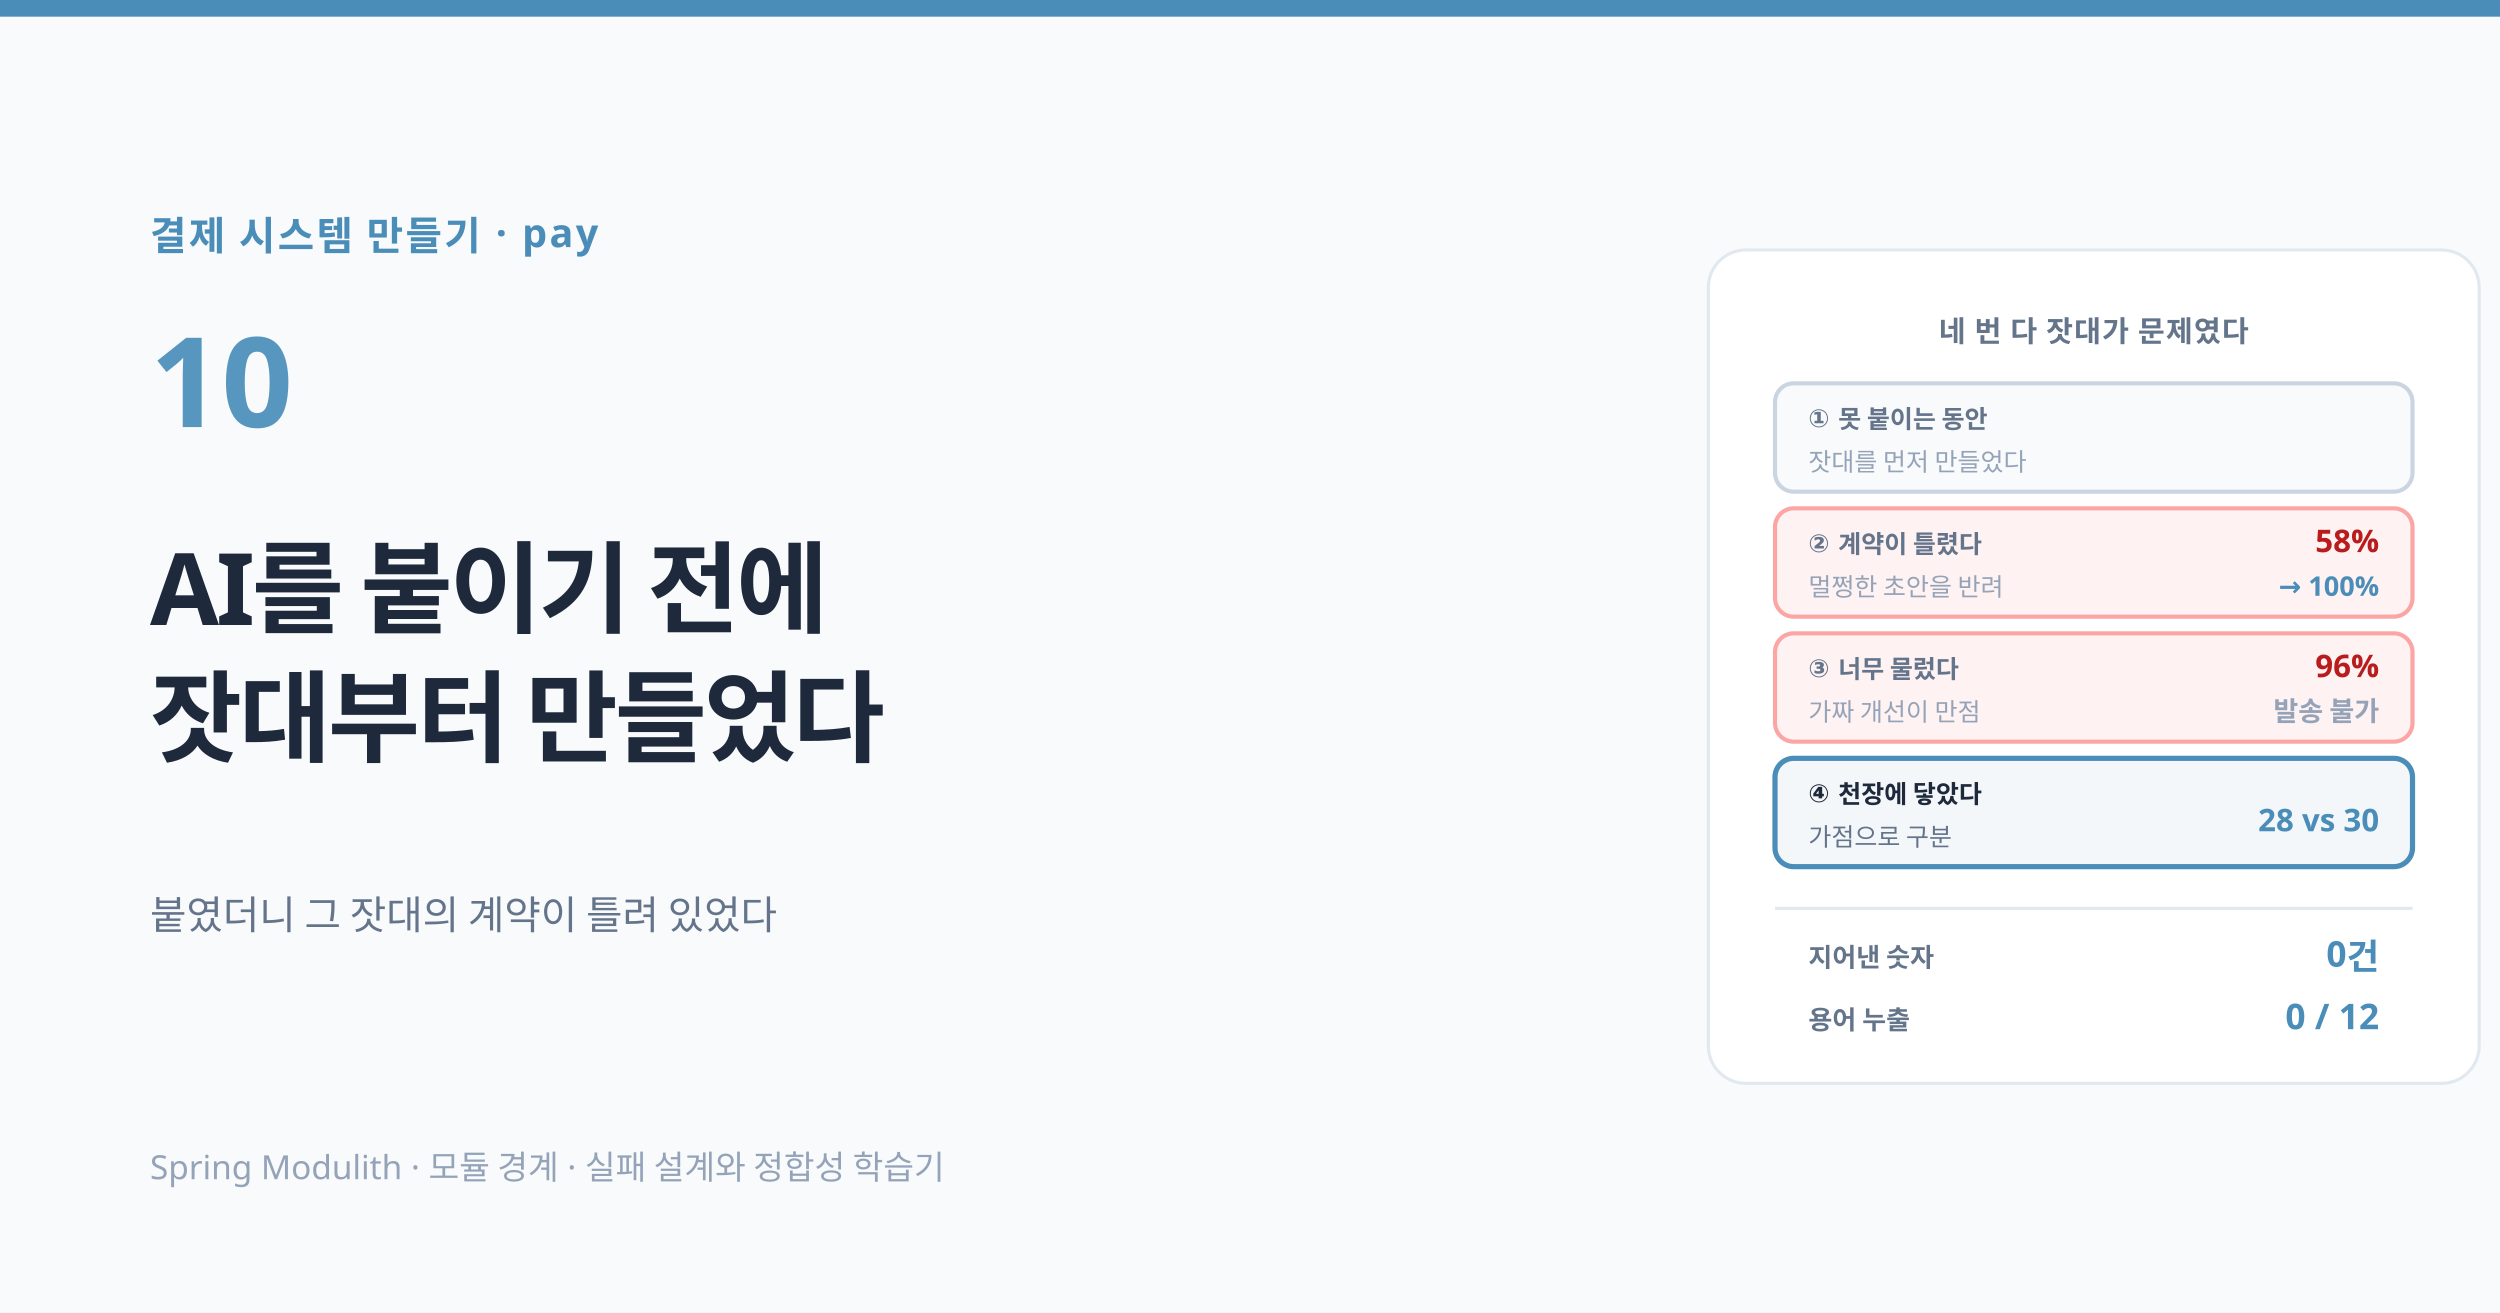
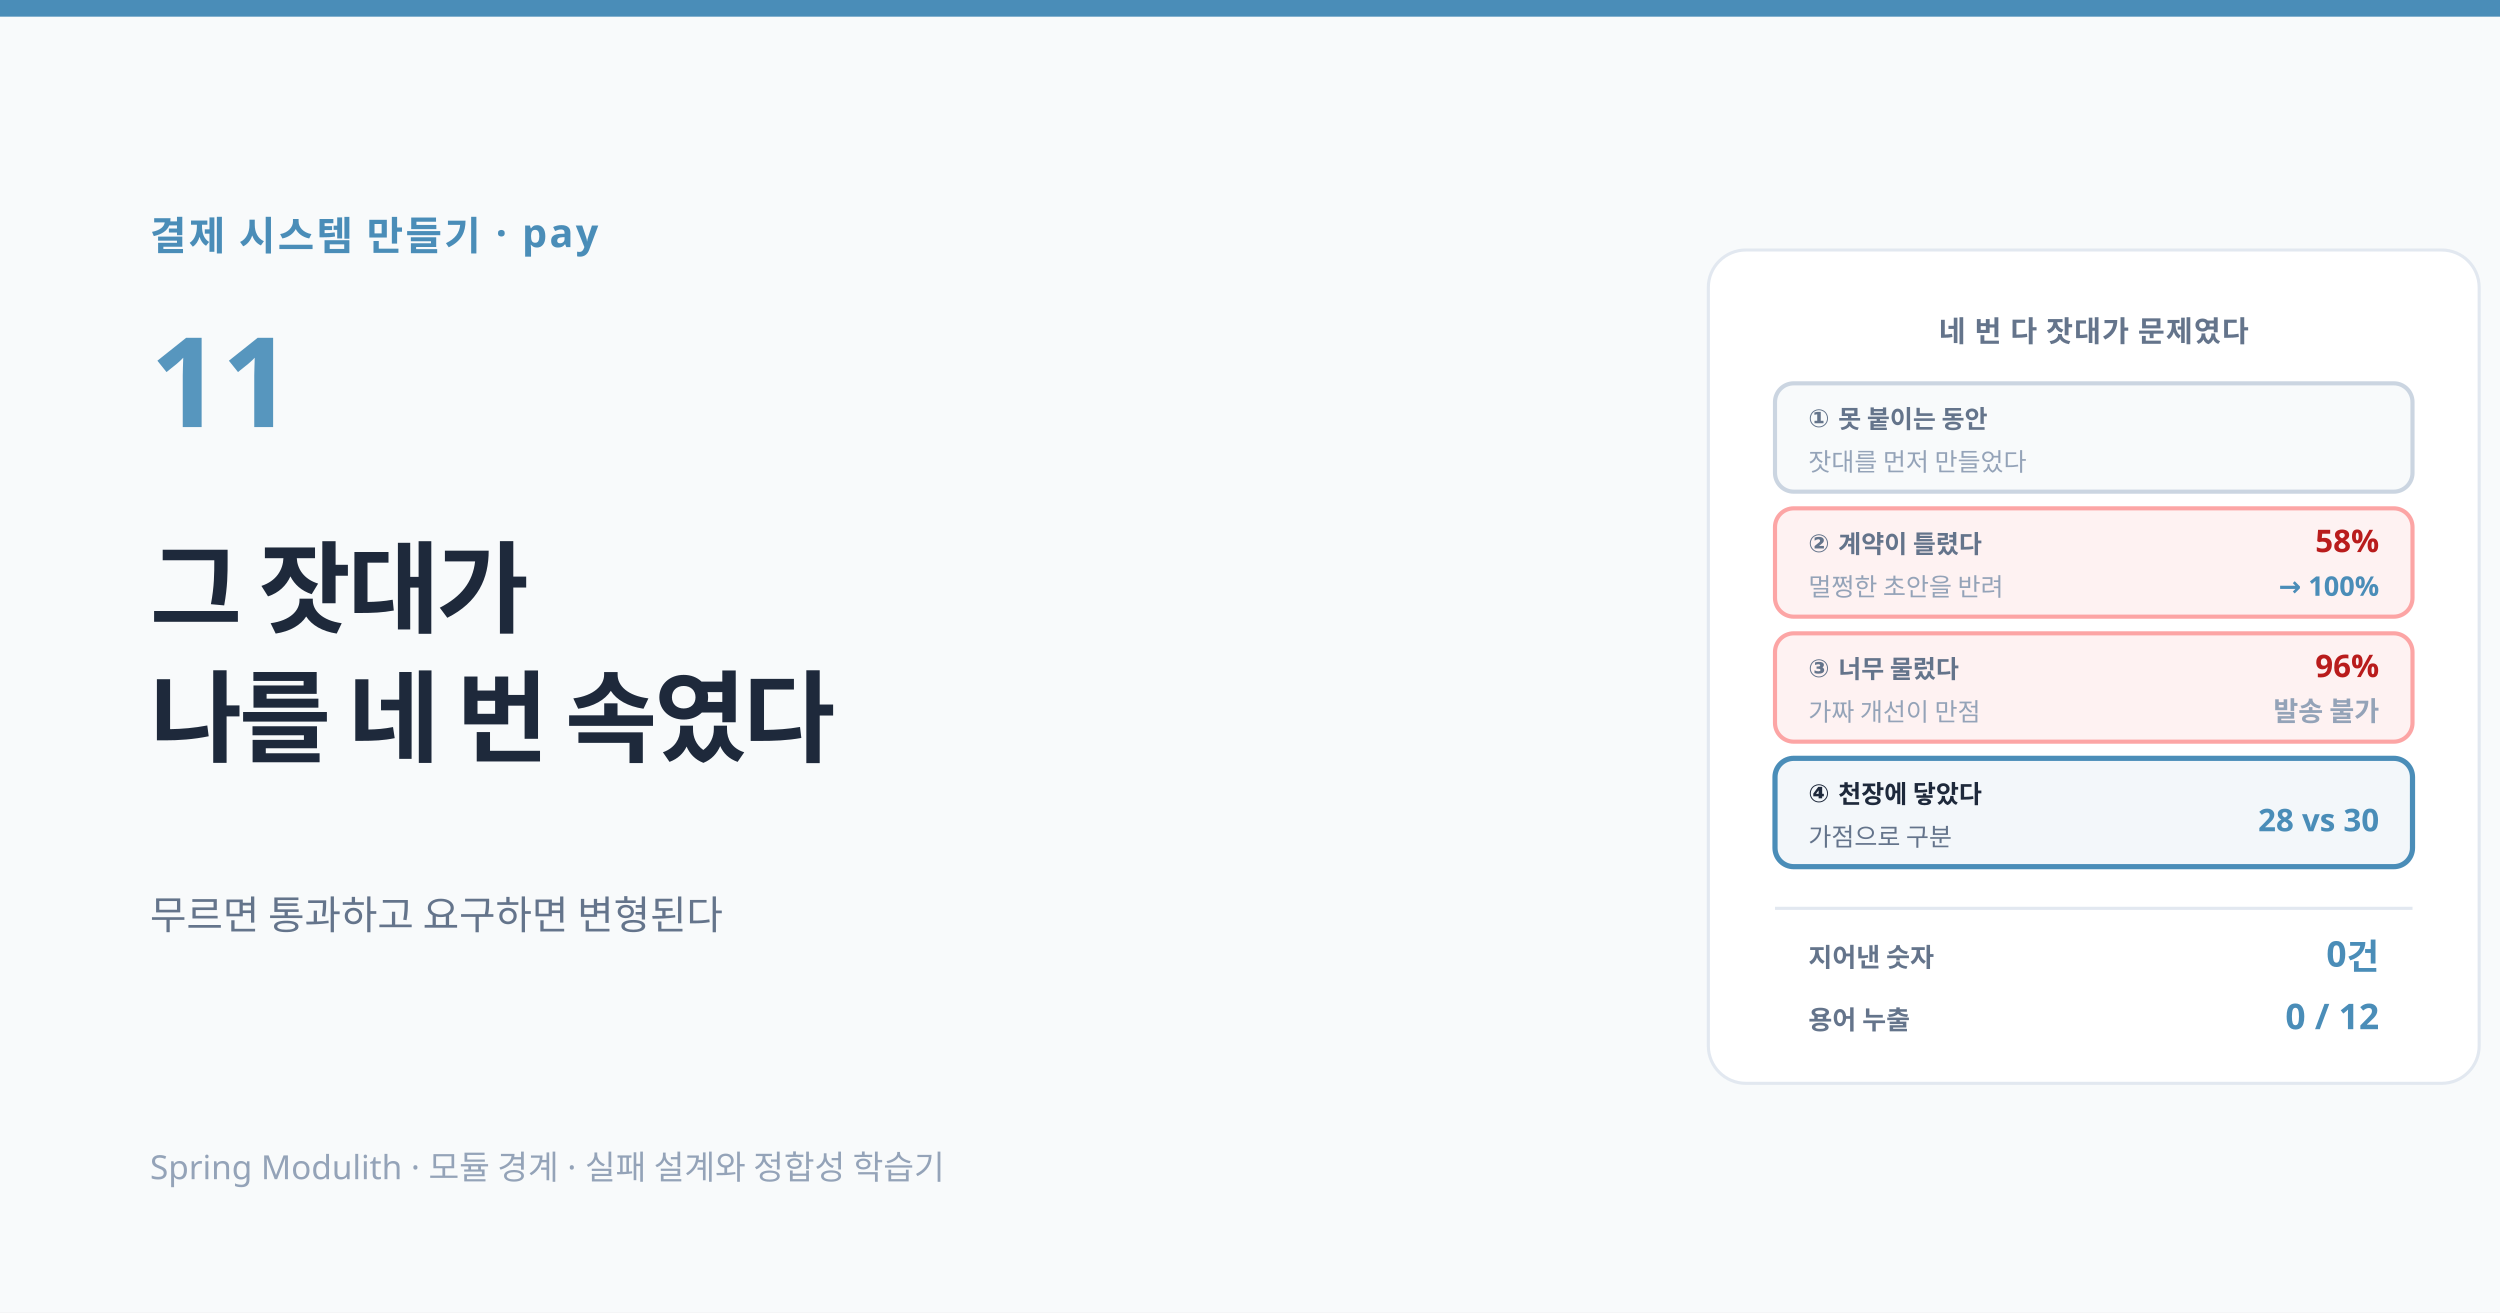
<svg xmlns="http://www.w3.org/2000/svg" viewBox="0 0 1200 630" font-family="'Pretendard', 'Apple SD Gothic Neo', system-ui, sans-serif">
  <rect width="1200" height="630" fill="#f8fafb" />
  <rect width="1200" height="8" fill="#4a8db8" />
  <rect x="820" y="120" width="370" height="400" rx="18" fill="#ffffff" stroke="#e2e8f0" stroke-width="1.5" />
  <text x="1005" y="164" text-anchor="middle" font-size="14" font-weight="700" fill="#64748b" letter-spacing="0.04em">네 번 다 잣대가 문제였다</text>
  <rect x="852" y="184" width="306" height="52" rx="9" fill="#f8fafb" stroke="#cbd5e1" stroke-width="2" />
  <text x="868" y="205" font-size="12" font-weight="700" fill="#64748b">① 못 붙이는 동안</text>
  <text x="868" y="226" font-size="12" fill="#94a3b8">잣대를 먼저 만들었다</text>
  <rect x="852" y="244" width="306" height="52" rx="9" fill="#fef2f2" stroke="#fca5a5" stroke-width="2" />
  <text x="868" y="265" font-size="12" font-weight="700" fill="#64748b">② 계약이 틀렸다</text>
  <text x="1142" y="265" text-anchor="end" font-size="15" font-weight="900" fill="#b91c1c">58%</text>
  <text x="868" y="286" font-size="12" fill="#94a3b8">멀쩡한 초안을 반려</text>
  <text x="1142" y="286" text-anchor="end" font-size="13" font-weight="800" fill="#4a8db8">→ 100%</text>
  <rect x="852" y="304" width="306" height="52" rx="9" fill="#fef2f2" stroke="#fca5a5" stroke-width="2" />
  <text x="868" y="325" font-size="12" font-weight="700" fill="#64748b">③ 너무 물렀다</text>
  <text x="1142" y="325" text-anchor="end" font-size="15" font-weight="900" fill="#b91c1c">96%</text>
  <text x="868" y="346" font-size="12" fill="#94a3b8">가짜 개선이 만점</text>
  <text x="1142" y="346" text-anchor="end" font-size="13" font-weight="800" fill="#94a3b8">발송 불가</text>
  <rect x="852" y="364" width="306" height="52" rx="9" fill="#4a8db810" stroke="#4a8db8" stroke-width="2.5" />
  <text x="868" y="385" font-size="12" font-weight="700" fill="#1e293b">④ 천장에 닿았다</text>
  <text x="868" y="406" font-size="12" fill="#64748b">가점으로 구분</text>
  <text x="1142" y="399" text-anchor="end" font-size="15" font-weight="900" fill="#4a8db8">28 vs 30</text>
  <line x1="852" y1="436" x2="1158" y2="436" stroke="#e2e8f0" stroke-width="1.5" />
  <text x="868" y="464" font-size="12.5" font-weight="700" fill="#64748b">지어낸 숫자</text>
  <text x="1142" y="464" text-anchor="end" font-size="17" font-weight="900" fill="#4a8db8">0건</text>
  <text x="868" y="494" font-size="12.5" font-weight="700" fill="#64748b">용어 누출</text>
  <text x="1142" y="494" text-anchor="end" font-size="17" font-weight="900" fill="#4a8db8">0 / 12</text>
  <text x="72" y="120" font-size="19" font-weight="700" fill="#4a8db8" letter-spacing="0.06em">결제 시스템 만들기 · pay</text>
-   <text x="72" y="205" font-size="60" font-weight="900" fill="#4a8db8" opacity="0.92">10</text>
-   <text x="72" y="300" font-size="48" font-weight="800" fill="#1e293b" letter-spacing="-0.03em">AI를 붙이기 전에</text>
-   <text x="72" y="362" font-size="48" font-weight="800" fill="#1e293b" letter-spacing="-0.03em">잣대부터 만들었다</text>
-   <text x="72" y="446" font-size="19" fill="#64748b">붙였더니 그 잣대의 계약이 틀려 있었다</text>
+   <text x="72" y="205" font-size="60" font-weight="900" fill="#4a8db8" opacity="0.92">11</text>
+   <text x="72" y="300" font-size="48" font-weight="800" fill="#1e293b" letter-spacing="-0.03em">그 잣대가</text>
+   <text x="72" y="362" font-size="48" font-weight="800" fill="#1e293b" letter-spacing="-0.03em">나를 네 번 속였다</text>
+   <text x="72" y="446" font-size="19" fill="#64748b">무르면 통과하고 요구하면 변형된다</text>
  <text x="72" y="566" font-size="16" fill="#94a3b8">Spring Modulith · 모듈 경계 · 실패 설계와 정합성 학습기</text>
</svg>
